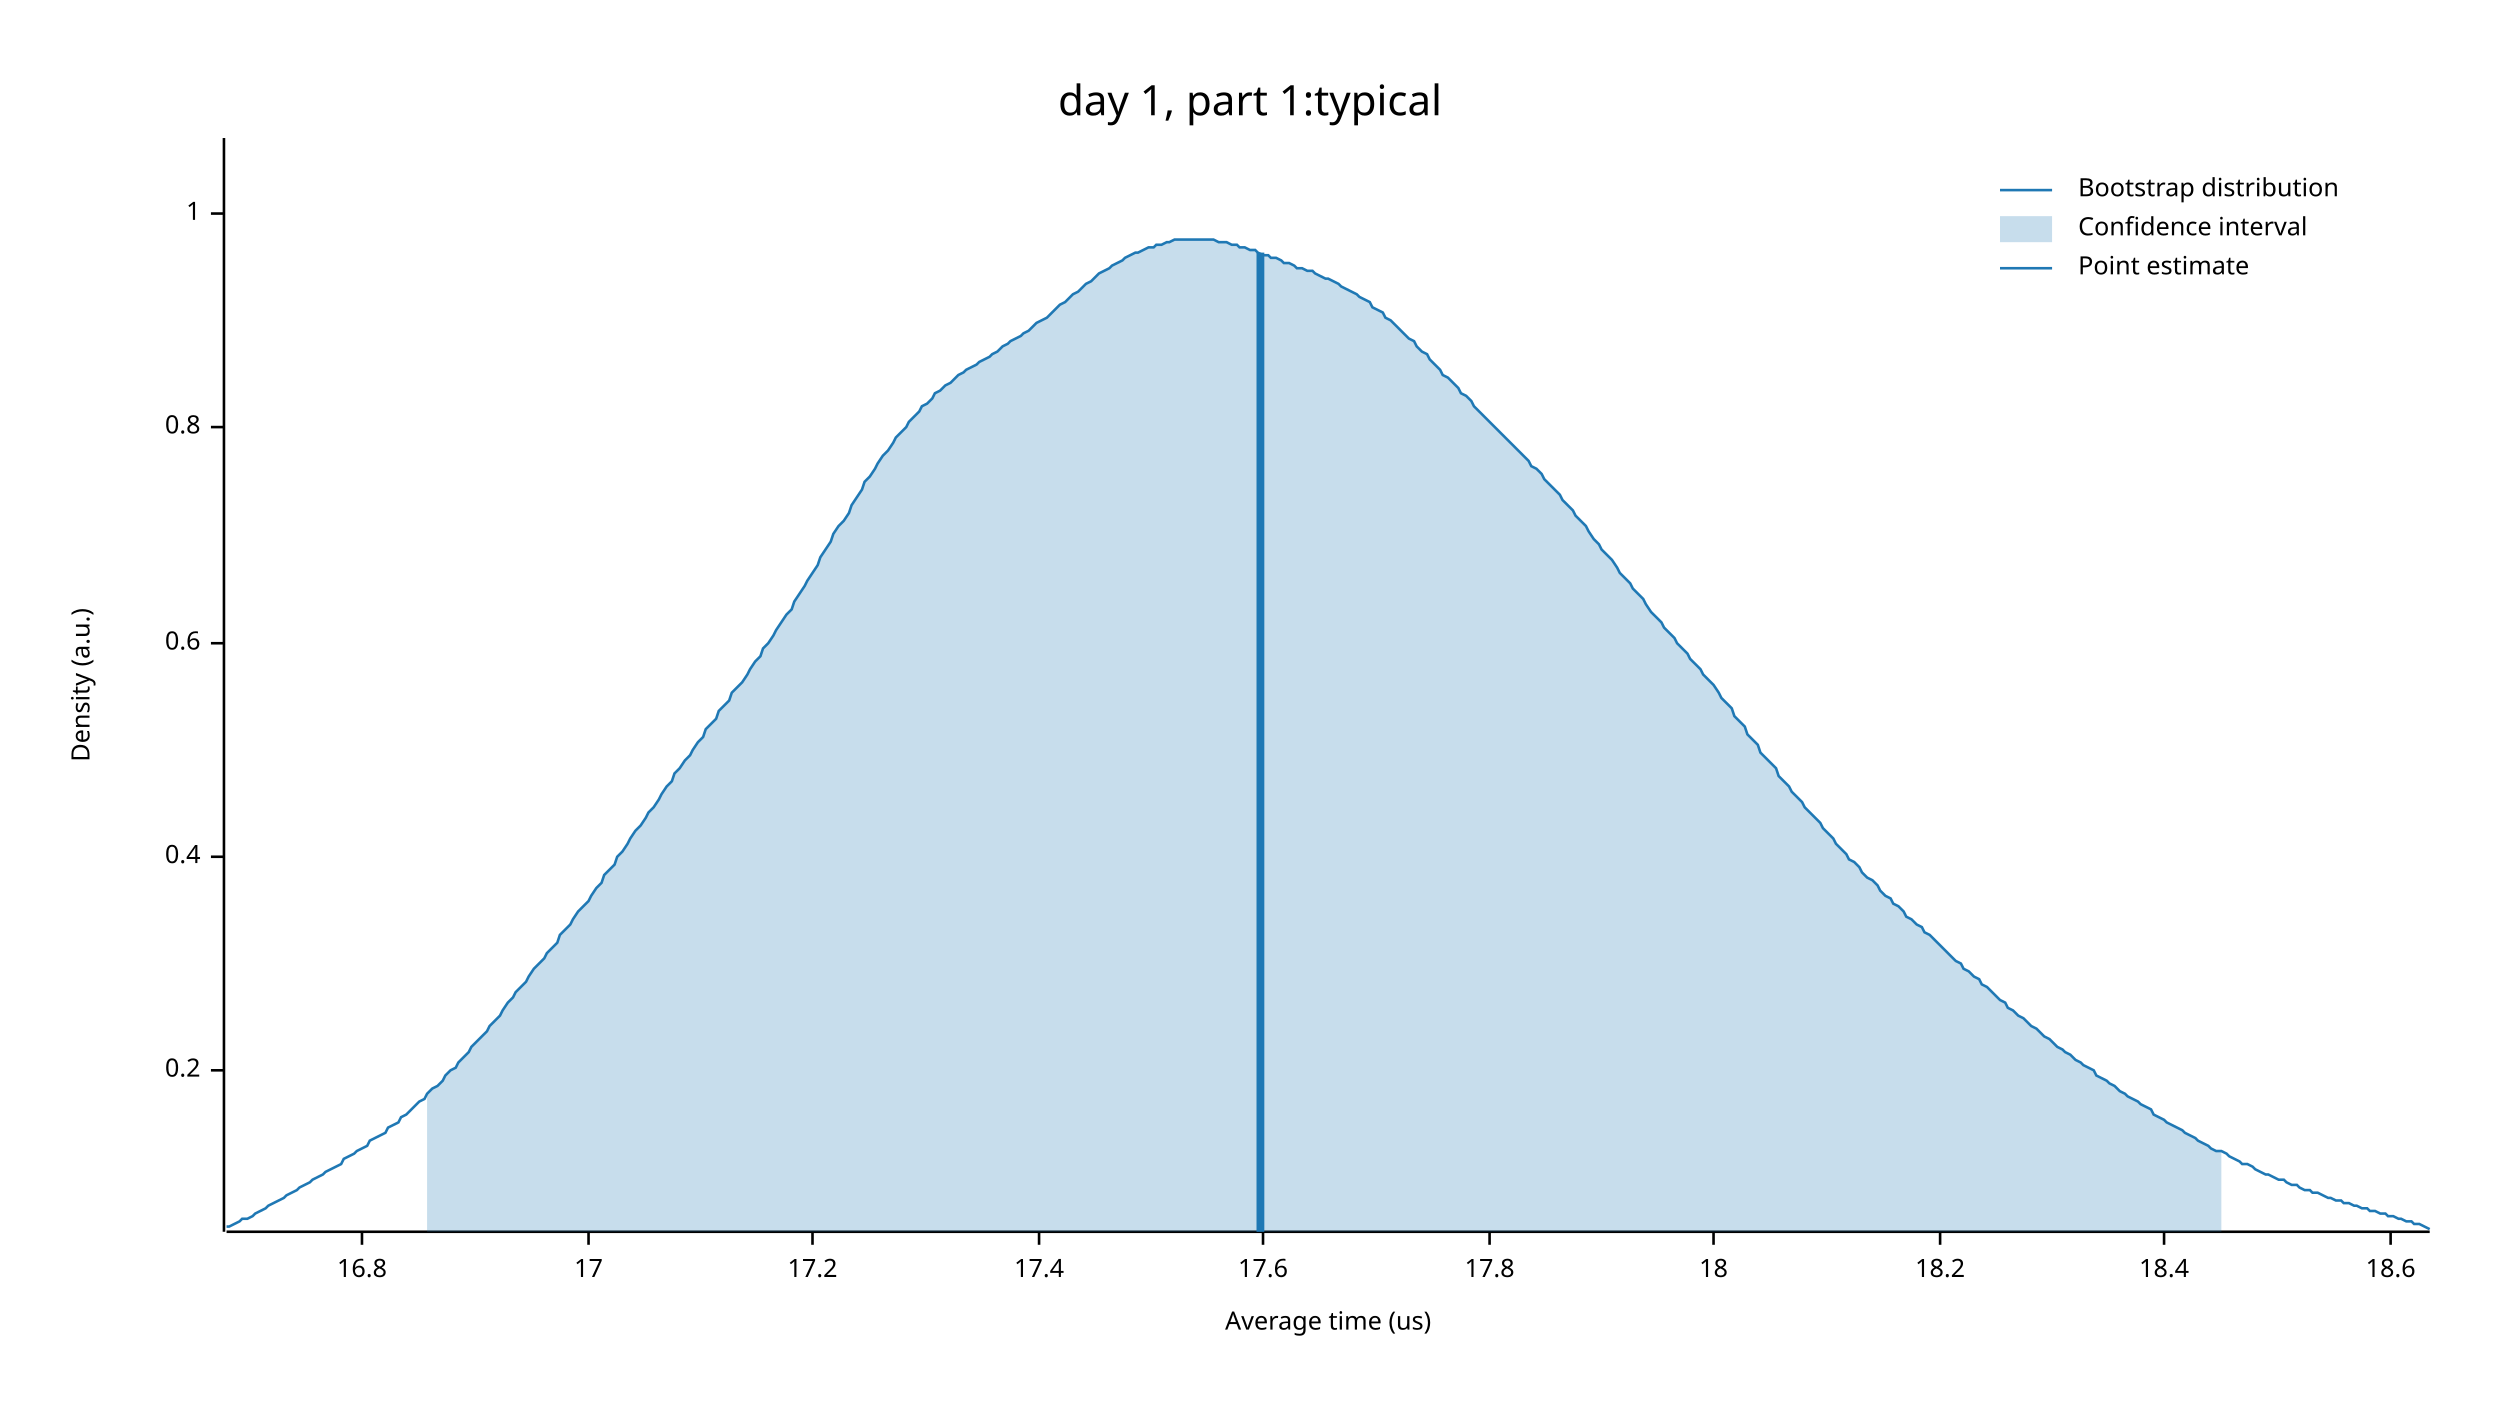
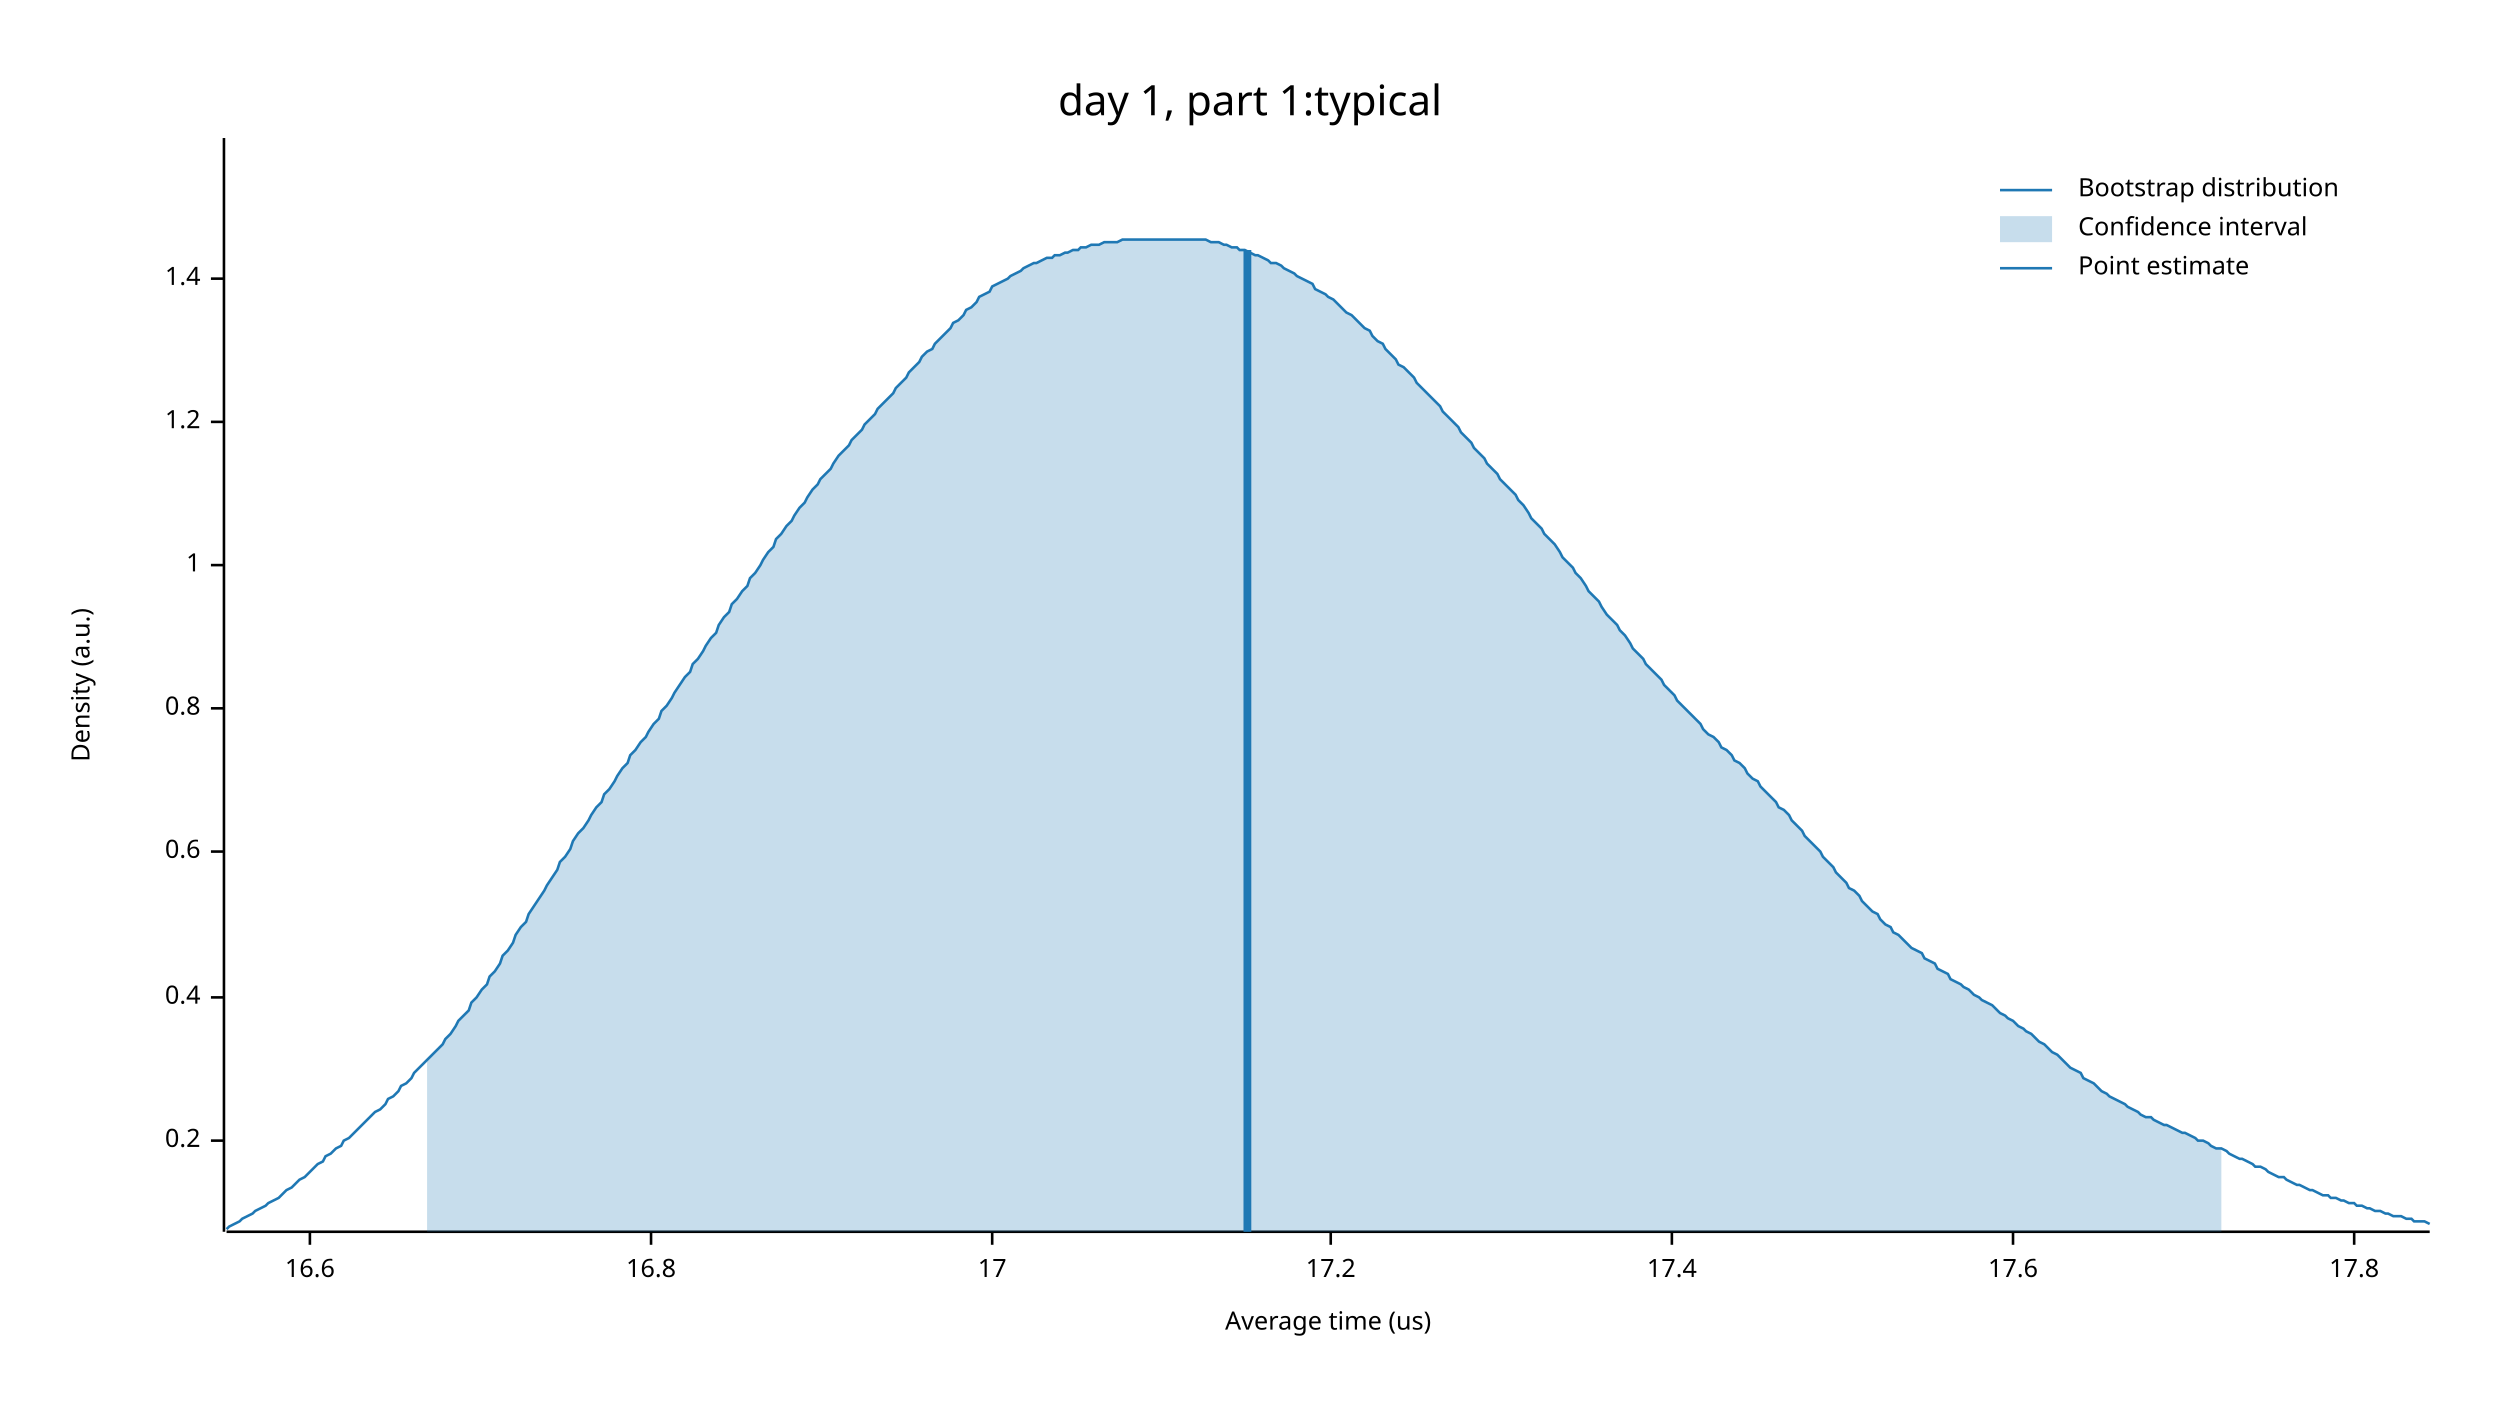
<svg xmlns="http://www.w3.org/2000/svg" width="960" height="540" viewBox="0 0 960 540">
  <text x="480" y="32" dy="0.76em" text-anchor="middle" font-family="sans-serif" font-size="16.129" opacity="1" fill="#000000">
day 1, part 1:typical
</text>
  <text x="27" y="263" dy="0.76em" text-anchor="middle" font-family="sans-serif" font-size="9.677" opacity="1" fill="#000000" transform="rotate(270, 27, 263)">
Density (a.u.)
</text>
  <text x="510" y="513" dy="-0.5ex" text-anchor="middle" font-family="sans-serif" font-size="9.677" opacity="1" fill="#000000">
Average time (us)
</text>
  <polyline fill="none" opacity="1" stroke="#000000" stroke-width="1" points="86,53 86,473 " />
-   <text x="77" y="411" dy="0.5ex" text-anchor="end" font-family="sans-serif" font-size="9.677" opacity="1" fill="#000000">
+   <text x="77" y="438" dy="0.5ex" text-anchor="end" font-family="sans-serif" font-size="9.677" opacity="1" fill="#000000">
0.2
</text>
-   <polyline fill="none" opacity="1" stroke="#000000" stroke-width="1" points="81,411 86,411 " />
-   <text x="77" y="329" dy="0.5ex" text-anchor="end" font-family="sans-serif" font-size="9.677" opacity="1" fill="#000000">
+   <polyline fill="none" opacity="1" stroke="#000000" stroke-width="1" points="81,438 86,438 " />
+   <text x="77" y="383" dy="0.5ex" text-anchor="end" font-family="sans-serif" font-size="9.677" opacity="1" fill="#000000">
0.4
</text>
-   <polyline fill="none" opacity="1" stroke="#000000" stroke-width="1" points="81,329 86,329 " />
-   <text x="77" y="247" dy="0.5ex" text-anchor="end" font-family="sans-serif" font-size="9.677" opacity="1" fill="#000000">
+   <polyline fill="none" opacity="1" stroke="#000000" stroke-width="1" points="81,383 86,383 " />
+   <text x="77" y="327" dy="0.5ex" text-anchor="end" font-family="sans-serif" font-size="9.677" opacity="1" fill="#000000">
0.6
</text>
-   <polyline fill="none" opacity="1" stroke="#000000" stroke-width="1" points="81,247 86,247 " />
-   <text x="77" y="164" dy="0.5ex" text-anchor="end" font-family="sans-serif" font-size="9.677" opacity="1" fill="#000000">
+   <polyline fill="none" opacity="1" stroke="#000000" stroke-width="1" points="81,327 86,327 " />
+   <text x="77" y="272" dy="0.5ex" text-anchor="end" font-family="sans-serif" font-size="9.677" opacity="1" fill="#000000">
0.8
</text>
-   <polyline fill="none" opacity="1" stroke="#000000" stroke-width="1" points="81,164 86,164 " />
-   <text x="77" y="82" dy="0.5ex" text-anchor="end" font-family="sans-serif" font-size="9.677" opacity="1" fill="#000000">
+   <polyline fill="none" opacity="1" stroke="#000000" stroke-width="1" points="81,272 86,272 " />
+   <text x="77" y="217" dy="0.5ex" text-anchor="end" font-family="sans-serif" font-size="9.677" opacity="1" fill="#000000">
1
</text>
-   <polyline fill="none" opacity="1" stroke="#000000" stroke-width="1" points="81,82 86,82 " />
+   <polyline fill="none" opacity="1" stroke="#000000" stroke-width="1" points="81,217 86,217 " />
+   <text x="77" y="162" dy="0.5ex" text-anchor="end" font-family="sans-serif" font-size="9.677" opacity="1" fill="#000000">
+ 1.2
+ </text>
+   <polyline fill="none" opacity="1" stroke="#000000" stroke-width="1" points="81,162 86,162 " />
+   <text x="77" y="107" dy="0.5ex" text-anchor="end" font-family="sans-serif" font-size="9.677" opacity="1" fill="#000000">
+ 1.4
+ </text>
+   <polyline fill="none" opacity="1" stroke="#000000" stroke-width="1" points="81,107 86,107 " />
  <polyline fill="none" opacity="1" stroke="#000000" stroke-width="1" points="87,473 933,473 " />
-   <text x="139" y="483" dy="0.76em" text-anchor="middle" font-family="sans-serif" font-size="9.677" opacity="1" fill="#000000">
+   <text x="119" y="483" dy="0.76em" text-anchor="middle" font-family="sans-serif" font-size="9.677" opacity="1" fill="#000000">
+ 16.6
+ </text>
+   <polyline fill="none" opacity="1" stroke="#000000" stroke-width="1" points="119,473 119,478 " />
+   <text x="250" y="483" dy="0.76em" text-anchor="middle" font-family="sans-serif" font-size="9.677" opacity="1" fill="#000000">
16.8
</text>
-   <polyline fill="none" opacity="1" stroke="#000000" stroke-width="1" points="139,473 139,478 " />
-   <text x="226" y="483" dy="0.76em" text-anchor="middle" font-family="sans-serif" font-size="9.677" opacity="1" fill="#000000">
+   <polyline fill="none" opacity="1" stroke="#000000" stroke-width="1" points="250,473 250,478 " />
+   <text x="381" y="483" dy="0.76em" text-anchor="middle" font-family="sans-serif" font-size="9.677" opacity="1" fill="#000000">
17
</text>
-   <polyline fill="none" opacity="1" stroke="#000000" stroke-width="1" points="226,473 226,478 " />
-   <text x="312" y="483" dy="0.76em" text-anchor="middle" font-family="sans-serif" font-size="9.677" opacity="1" fill="#000000">
+   <polyline fill="none" opacity="1" stroke="#000000" stroke-width="1" points="381,473 381,478 " />
+   <text x="511" y="483" dy="0.76em" text-anchor="middle" font-family="sans-serif" font-size="9.677" opacity="1" fill="#000000">
17.2
</text>
-   <polyline fill="none" opacity="1" stroke="#000000" stroke-width="1" points="312,473 312,478 " />
-   <text x="399" y="483" dy="0.76em" text-anchor="middle" font-family="sans-serif" font-size="9.677" opacity="1" fill="#000000">
+   <polyline fill="none" opacity="1" stroke="#000000" stroke-width="1" points="511,473 511,478 " />
+   <text x="642" y="483" dy="0.76em" text-anchor="middle" font-family="sans-serif" font-size="9.677" opacity="1" fill="#000000">
17.4
</text>
-   <polyline fill="none" opacity="1" stroke="#000000" stroke-width="1" points="399,473 399,478 " />
-   <text x="485" y="483" dy="0.76em" text-anchor="middle" font-family="sans-serif" font-size="9.677" opacity="1" fill="#000000">
+   <polyline fill="none" opacity="1" stroke="#000000" stroke-width="1" points="642,473 642,478 " />
+   <text x="773" y="483" dy="0.76em" text-anchor="middle" font-family="sans-serif" font-size="9.677" opacity="1" fill="#000000">
17.6
</text>
-   <polyline fill="none" opacity="1" stroke="#000000" stroke-width="1" points="485,473 485,478 " />
-   <text x="572" y="483" dy="0.76em" text-anchor="middle" font-family="sans-serif" font-size="9.677" opacity="1" fill="#000000">
+   <polyline fill="none" opacity="1" stroke="#000000" stroke-width="1" points="773,473 773,478 " />
+   <text x="904" y="483" dy="0.76em" text-anchor="middle" font-family="sans-serif" font-size="9.677" opacity="1" fill="#000000">
17.8
</text>
-   <polyline fill="none" opacity="1" stroke="#000000" stroke-width="1" points="572,473 572,478 " />
-   <text x="658" y="483" dy="0.76em" text-anchor="middle" font-family="sans-serif" font-size="9.677" opacity="1" fill="#000000">
- 18
- </text>
-   <polyline fill="none" opacity="1" stroke="#000000" stroke-width="1" points="658,473 658,478 " />
-   <text x="745" y="483" dy="0.76em" text-anchor="middle" font-family="sans-serif" font-size="9.677" opacity="1" fill="#000000">
- 18.2
- </text>
-   <polyline fill="none" opacity="1" stroke="#000000" stroke-width="1" points="745,473 745,478 " />
-   <text x="831" y="483" dy="0.76em" text-anchor="middle" font-family="sans-serif" font-size="9.677" opacity="1" fill="#000000">
- 18.4
- </text>
-   <polyline fill="none" opacity="1" stroke="#000000" stroke-width="1" points="831,473 831,478 " />
-   <text x="918" y="483" dy="0.76em" text-anchor="middle" font-family="sans-serif" font-size="9.677" opacity="1" fill="#000000">
- 18.6
- </text>
-   <polyline fill="none" opacity="1" stroke="#000000" stroke-width="1" points="918,473 918,478 " />
-   <polyline fill="none" opacity="1" stroke="#1F78B4" stroke-width="1" points="87,471 88,471 90,470 92,469 93,468 95,468 97,467 98,466 100,465 102,464 103,463 105,462 107,461 109,460 110,459 112,458 114,457 115,456 117,455 119,454 120,453 122,452 124,451 125,450 127,449 129,448 131,447 132,445 134,444 136,443 137,442 139,441 141,440 142,438 144,437 146,436 148,435 149,433 151,432 153,431 154,429 156,428 158,426 159,425 161,423 163,422 164,420 166,418 168,417 170,415 171,413 173,411 175,410 176,408 178,406 180,404 181,402 183,400 185,398 187,396 188,394 190,392 192,390 193,388 195,385 197,383 198,381 200,379 202,377 203,375 205,372 207,370 209,368 210,366 212,364 214,362 215,359 217,357 219,355 220,353 222,350 224,348 226,346 227,344 229,341 231,339 232,336 234,334 236,332 237,329 239,327 241,324 242,322 244,319 246,317 248,314 249,312 251,310 253,307 254,305 256,302 258,300 259,297 261,295 263,292 265,290 266,288 268,285 270,283 271,280 273,278 275,276 276,273 278,271 280,269 281,266 283,264 285,262 287,259 288,257 290,254 292,252 293,249 295,247 297,244 298,242 300,239 302,236 304,234 305,231 307,228 309,225 310,223 312,220 314,217 315,214 317,211 319,208 320,205 322,202 324,200 326,197 327,194 329,191 331,188 332,185 334,183 336,180 337,178 339,175 341,173 343,170 344,168 346,166 348,164 349,162 351,160 353,158 354,156 356,155 358,153 359,151 361,150 363,148 365,147 366,146 368,144 370,143 371,142 373,141 375,140 376,139 378,138 380,137 381,136 383,135 385,133 387,132 388,131 390,130 392,129 393,128 395,127 397,125 398,124 400,123 402,122 404,120 405,119 407,117 409,116 410,115 412,113 414,112 415,111 417,109 419,108 420,107 422,105 424,104 426,103 427,102 429,101 431,100 432,99 434,98 436,97 437,97 439,96 441,95 443,95 444,94 446,94 448,93 449,93 451,92 453,92 454,92 456,92 458,92 459,92 461,92 463,92 465,92 466,92 468,93 470,93 471,93 473,94 475,94 476,95 478,95 480,96 482,96 483,97 485,98 487,98 488,99 490,99 492,100 493,101 495,101 497,102 498,103 500,103 502,104 504,104 505,105 507,106 509,107 510,107 512,108 514,109 515,110 517,111 519,112 521,113 522,114 524,115 526,116 527,118 529,119 531,120 532,122 534,123 536,125 537,126 539,128 541,130 543,131 544,133 546,135 548,136 549,138 551,140 553,142 554,144 556,145 558,147 560,149 561,151 563,152 565,154 566,156 568,158 570,160 571,161 573,163 575,165 576,166 578,168 580,170 582,172 583,173 585,175 587,177 588,179 590,180 592,182 593,184 595,186 597,188 599,190 600,192 602,194 604,196 605,198 607,200 609,202 610,204 612,207 614,209 615,211 617,213 619,215 621,218 622,220 624,222 626,224 627,226 629,228 631,230 632,232 634,235 636,237 638,239 639,241 641,243 643,245 644,247 646,249 648,251 649,253 651,255 653,257 654,259 656,261 658,263 660,266 661,268 663,270 665,272 666,275 668,277 670,279 671,282 673,284 675,286 676,289 678,291 680,293 682,295 683,298 685,300 687,302 688,304 690,306 692,308 693,310 695,312 697,314 699,316 700,318 702,320 704,322 705,324 707,326 709,328 710,330 712,331 714,333 715,335 717,337 719,338 721,340 722,342 724,344 726,345 727,347 729,348 731,350 732,352 734,353 736,355 738,356 739,358 741,359 743,361 744,362 746,364 748,366 749,367 751,369 753,370 754,372 756,373 758,375 760,376 761,378 763,379 765,381 766,382 768,384 770,385 771,387 773,388 775,390 777,391 778,392 780,394 782,395 783,396 785,398 787,399 788,400 790,402 792,403 793,404 795,405 797,407 799,408 800,409 802,410 804,411 805,413 807,414 809,415 810,416 812,417 814,419 816,420 817,421 819,422 821,423 822,424 824,425 826,426 827,428 829,429 831,430 832,431 834,432 836,433 838,434 839,435 841,436 843,437 844,438 846,439 848,440 849,441 851,442 853,442 855,443 856,444 858,445 860,446 861,447 863,447 865,448 866,449 868,450 870,451 871,451 873,452 875,453 877,453 878,454 880,455 882,455 883,456 885,457 887,457 888,458 890,458 892,459 894,460 895,460 897,461 899,461 900,462 902,462 904,463 905,463 907,464 909,464 910,465 912,465 914,466 916,466 917,467 919,467 921,468 922,468 924,469 926,469 927,470 929,470 931,471 933,472 " />
-   <polygon opacity="0.25" fill="#1F78B4" points="164,420 166,418 168,417 170,415 171,413 173,411 175,410 176,408 178,406 180,404 181,402 183,400 185,398 187,396 188,394 190,392 192,390 193,388 195,385 197,383 198,381 200,379 202,377 203,375 205,372 207,370 209,368 210,366 212,364 214,362 215,359 217,357 219,355 220,353 222,350 224,348 226,346 227,344 229,341 231,339 232,336 234,334 236,332 237,329 239,327 241,324 242,322 244,319 246,317 248,314 249,312 251,310 253,307 254,305 256,302 258,300 259,297 261,295 263,292 265,290 266,288 268,285 270,283 271,280 273,278 275,276 276,273 278,271 280,269 281,266 283,264 285,262 287,259 288,257 290,254 292,252 293,249 295,247 297,244 298,242 300,239 302,236 304,234 305,231 307,228 309,225 310,223 312,220 314,217 315,214 317,211 319,208 320,205 322,202 324,200 326,197 327,194 329,191 331,188 332,185 334,183 336,180 337,178 339,175 341,173 343,170 344,168 346,166 348,164 349,162 351,160 353,158 354,156 356,155 358,153 359,151 361,150 363,148 365,147 366,146 368,144 370,143 371,142 373,141 375,140 376,139 378,138 380,137 381,136 383,135 385,133 387,132 388,131 390,130 392,129 393,128 395,127 397,125 398,124 400,123 402,122 404,120 405,119 407,117 409,116 410,115 412,113 414,112 415,111 417,109 419,108 420,107 422,105 424,104 426,103 427,102 429,101 431,100 432,99 434,98 436,97 437,97 439,96 441,95 443,95 444,94 446,94 448,93 449,93 451,92 453,92 454,92 456,92 458,92 459,92 461,92 463,92 465,92 466,92 468,93 470,93 471,93 473,94 475,94 476,95 478,95 480,96 482,96 483,97 485,98 487,98 488,99 490,99 492,100 493,101 495,101 497,102 498,103 500,103 502,104 504,104 505,105 507,106 509,107 510,107 512,108 514,109 515,110 517,111 519,112 521,113 522,114 524,115 526,116 527,118 529,119 531,120 532,122 534,123 536,125 537,126 539,128 541,130 543,131 544,133 546,135 548,136 549,138 551,140 553,142 554,144 556,145 558,147 560,149 561,151 563,152 565,154 566,156 568,158 570,160 571,161 573,163 575,165 576,166 578,168 580,170 582,172 583,173 585,175 587,177 588,179 590,180 592,182 593,184 595,186 597,188 599,190 600,192 602,194 604,196 605,198 607,200 609,202 610,204 612,207 614,209 615,211 617,213 619,215 621,218 622,220 624,222 626,224 627,226 629,228 631,230 632,232 634,235 636,237 638,239 639,241 641,243 643,245 644,247 646,249 648,251 649,253 651,255 653,257 654,259 656,261 658,263 660,266 661,268 663,270 665,272 666,275 668,277 670,279 671,282 673,284 675,286 676,289 678,291 680,293 682,295 683,298 685,300 687,302 688,304 690,306 692,308 693,310 695,312 697,314 699,316 700,318 702,320 704,322 705,324 707,326 709,328 710,330 712,331 714,333 715,335 717,337 719,338 721,340 722,342 724,344 726,345 727,347 729,348 731,350 732,352 734,353 736,355 738,356 739,358 741,359 743,361 744,362 746,364 748,366 749,367 751,369 753,370 754,372 756,373 758,375 760,376 761,378 763,379 765,381 766,382 768,384 770,385 771,387 773,388 775,390 777,391 778,392 780,394 782,395 783,396 785,398 787,399 788,400 790,402 792,403 793,404 795,405 797,407 799,408 800,409 802,410 804,411 805,413 807,414 809,415 810,416 812,417 814,419 816,420 817,421 819,422 821,423 822,424 824,425 826,426 827,428 829,429 831,430 832,431 834,432 836,433 838,434 839,435 841,436 843,437 844,438 846,439 848,440 849,441 851,442 853,442 853,473 164,473 " />
-   <polyline fill="none" opacity="1" stroke="#1F78B4" stroke-width="3" points="484,473 484,97 " />
+   <polyline fill="none" opacity="1" stroke="#000000" stroke-width="1" points="904,473 904,478 " />
+   <polyline fill="none" opacity="1" stroke="#1F78B4" stroke-width="1" points="87,472 88,471 90,470 92,469 93,468 95,467 97,466 98,465 100,464 102,463 103,462 105,461 107,460 109,458 110,457 112,456 114,454 115,453 117,452 119,450 120,449 122,447 124,446 125,444 127,443 129,441 131,440 132,438 134,437 136,435 137,434 139,432 141,430 142,429 144,427 146,426 148,424 149,422 151,421 153,419 154,417 156,416 158,414 159,412 161,410 163,408 164,407 166,405 168,403 170,401 171,399 173,397 175,394 176,392 178,390 180,388 181,385 183,383 185,380 187,378 188,375 190,373 192,370 193,367 195,365 197,362 198,359 200,356 202,354 203,351 205,348 207,345 209,342 210,340 212,337 214,334 215,331 217,329 219,326 220,323 222,320 224,318 226,315 227,313 229,310 231,308 232,305 234,303 236,300 237,298 239,295 241,293 242,290 244,288 246,285 248,283 249,281 251,278 253,276 254,273 256,271 258,268 259,266 261,263 263,260 265,258 266,255 268,253 270,250 271,248 273,245 275,243 276,240 278,237 280,235 281,232 283,230 285,227 287,225 288,222 290,220 292,217 293,215 295,212 297,210 298,207 300,205 302,202 304,200 305,198 307,195 309,193 310,191 312,188 314,186 315,184 317,182 319,180 320,178 322,175 324,173 326,171 327,169 329,167 331,165 332,163 334,161 336,159 337,157 339,155 341,153 343,151 344,149 346,147 348,145 349,143 351,141 353,139 354,137 356,135 358,134 359,132 361,130 363,128 365,126 366,124 368,123 370,121 371,119 373,118 375,116 376,114 378,113 380,112 381,110 383,109 385,108 387,107 388,106 390,105 392,104 393,103 395,102 397,101 398,101 400,100 402,99 404,99 405,98 407,98 409,97 410,97 412,96 414,96 415,95 417,95 419,94 420,94 422,94 424,93 426,93 427,93 429,93 431,92 432,92 434,92 436,92 437,92 439,92 441,92 443,92 444,92 446,92 448,92 449,92 451,92 453,92 454,92 456,92 458,92 459,92 461,92 463,92 465,93 466,93 468,93 470,94 471,94 473,95 475,95 476,96 478,96 480,97 482,98 483,98 485,99 487,100 488,101 490,101 492,102 493,103 495,104 497,105 498,106 500,107 502,108 504,109 505,111 507,112 509,113 510,114 512,115 514,117 515,118 517,120 519,121 521,123 522,124 524,126 526,127 527,129 529,131 531,132 532,134 534,136 536,138 537,140 539,141 541,143 543,145 544,147 546,149 548,151 549,152 551,154 553,156 554,158 556,160 558,162 560,164 561,166 563,168 565,170 566,172 568,174 570,176 571,178 573,180 575,182 576,184 578,186 580,188 582,190 583,192 585,194 587,197 588,199 590,201 592,203 593,205 595,207 597,209 599,212 600,214 602,216 604,218 605,220 607,222 609,225 610,227 612,229 614,231 615,233 617,236 619,238 621,240 622,242 624,244 626,247 627,249 629,251 631,253 632,255 634,257 636,259 638,261 639,263 641,265 643,267 644,269 646,271 648,273 649,274 651,276 653,278 654,280 656,282 658,283 660,285 661,287 663,288 665,290 666,292 668,293 670,295 671,297 673,299 675,300 676,302 678,304 680,306 682,308 683,310 685,311 687,313 688,315 690,317 692,319 693,321 695,323 697,325 699,327 700,329 702,331 704,333 705,335 707,337 709,339 710,341 712,342 714,344 715,346 717,348 719,350 721,351 722,353 724,355 726,356 727,358 729,359 731,361 732,362 734,364 736,365 738,366 739,368 741,369 743,370 744,372 746,373 748,374 749,376 751,377 753,378 754,379 756,380 758,382 760,383 761,384 763,385 765,386 766,387 768,389 770,390 771,391 773,392 775,394 777,395 778,396 780,397 782,399 783,400 785,401 787,403 788,404 790,405 792,407 793,408 795,410 797,411 799,412 800,414 802,415 804,416 805,417 807,419 809,420 810,421 812,422 814,423 816,424 817,425 819,426 821,427 822,428 824,429 826,429 827,430 829,431 831,432 832,432 834,433 836,434 838,435 839,435 841,436 843,437 844,438 846,438 848,439 849,440 851,441 853,441 855,442 856,443 858,444 860,445 861,445 863,446 865,447 866,448 868,448 870,449 871,450 873,451 875,452 877,452 878,453 880,454 882,455 883,455 885,456 887,457 888,457 890,458 892,459 894,459 895,460 897,460 899,461 900,461 902,462 904,462 905,463 907,463 909,464 910,464 912,465 914,465 916,466 917,466 919,467 921,467 922,467 924,468 926,468 927,469 929,469 931,469 933,470 " />
+   <polygon opacity="0.25" fill="#1F78B4" points="164,407 166,405 168,403 170,401 171,399 173,397 175,394 176,392 178,390 180,388 181,385 183,383 185,380 187,378 188,375 190,373 192,370 193,367 195,365 197,362 198,359 200,356 202,354 203,351 205,348 207,345 209,342 210,340 212,337 214,334 215,331 217,329 219,326 220,323 222,320 224,318 226,315 227,313 229,310 231,308 232,305 234,303 236,300 237,298 239,295 241,293 242,290 244,288 246,285 248,283 249,281 251,278 253,276 254,273 256,271 258,268 259,266 261,263 263,260 265,258 266,255 268,253 270,250 271,248 273,245 275,243 276,240 278,237 280,235 281,232 283,230 285,227 287,225 288,222 290,220 292,217 293,215 295,212 297,210 298,207 300,205 302,202 304,200 305,198 307,195 309,193 310,191 312,188 314,186 315,184 317,182 319,180 320,178 322,175 324,173 326,171 327,169 329,167 331,165 332,163 334,161 336,159 337,157 339,155 341,153 343,151 344,149 346,147 348,145 349,143 351,141 353,139 354,137 356,135 358,134 359,132 361,130 363,128 365,126 366,124 368,123 370,121 371,119 373,118 375,116 376,114 378,113 380,112 381,110 383,109 385,108 387,107 388,106 390,105 392,104 393,103 395,102 397,101 398,101 400,100 402,99 404,99 405,98 407,98 409,97 410,97 412,96 414,96 415,95 417,95 419,94 420,94 422,94 424,93 426,93 427,93 429,93 431,92 432,92 434,92 436,92 437,92 439,92 441,92 443,92 444,92 446,92 448,92 449,92 451,92 453,92 454,92 456,92 458,92 459,92 461,92 463,92 465,93 466,93 468,93 470,94 471,94 473,95 475,95 476,96 478,96 480,97 482,98 483,98 485,99 487,100 488,101 490,101 492,102 493,103 495,104 497,105 498,106 500,107 502,108 504,109 505,111 507,112 509,113 510,114 512,115 514,117 515,118 517,120 519,121 521,123 522,124 524,126 526,127 527,129 529,131 531,132 532,134 534,136 536,138 537,140 539,141 541,143 543,145 544,147 546,149 548,151 549,152 551,154 553,156 554,158 556,160 558,162 560,164 561,166 563,168 565,170 566,172 568,174 570,176 571,178 573,180 575,182 576,184 578,186 580,188 582,190 583,192 585,194 587,197 588,199 590,201 592,203 593,205 595,207 597,209 599,212 600,214 602,216 604,218 605,220 607,222 609,225 610,227 612,229 614,231 615,233 617,236 619,238 621,240 622,242 624,244 626,247 627,249 629,251 631,253 632,255 634,257 636,259 638,261 639,263 641,265 643,267 644,269 646,271 648,273 649,274 651,276 653,278 654,280 656,282 658,283 660,285 661,287 663,288 665,290 666,292 668,293 670,295 671,297 673,299 675,300 676,302 678,304 680,306 682,308 683,310 685,311 687,313 688,315 690,317 692,319 693,321 695,323 697,325 699,327 700,329 702,331 704,333 705,335 707,337 709,339 710,341 712,342 714,344 715,346 717,348 719,350 721,351 722,353 724,355 726,356 727,358 729,359 731,361 732,362 734,364 736,365 738,366 739,368 741,369 743,370 744,372 746,373 748,374 749,376 751,377 753,378 754,379 756,380 758,382 760,383 761,384 763,385 765,386 766,387 768,389 770,390 771,391 773,392 775,394 777,395 778,396 780,397 782,399 783,400 785,401 787,403 788,404 790,405 792,407 793,408 795,410 797,411 799,412 800,414 802,415 804,416 805,417 807,419 809,420 810,421 812,422 814,423 816,424 817,425 819,426 821,427 822,428 824,429 826,429 827,430 829,431 831,432 832,432 834,433 836,434 838,435 839,435 841,436 843,437 844,438 846,438 848,439 849,440 851,441 853,441 853,473 164,473 " />
+   <polyline fill="none" opacity="1" stroke="#1F78B4" stroke-width="3" points="479,473 479,96 " />
  <text x="798" y="68" dy="0.76em" text-anchor="start" font-family="sans-serif" font-size="9.677" opacity="1" fill="#000000">
Bootstrap distribution
</text>
  <text x="798" y="83" dy="0.76em" text-anchor="start" font-family="sans-serif" font-size="9.677" opacity="1" fill="#000000">
Confidence interval
</text>
  <text x="798" y="98" dy="0.76em" text-anchor="start" font-family="sans-serif" font-size="9.677" opacity="1" fill="#000000">
Point estimate
</text>
  <polyline fill="none" opacity="1" stroke="#1F78B4" stroke-width="1" points="768,73 788,73 " />
  <rect x="768" y="83" width="20" height="10" opacity="0.25" fill="#1F78B4" stroke="none" />
  <polyline fill="none" opacity="1" stroke="#1F78B4" stroke-width="1" points="768,103 788,103 " />
</svg>
